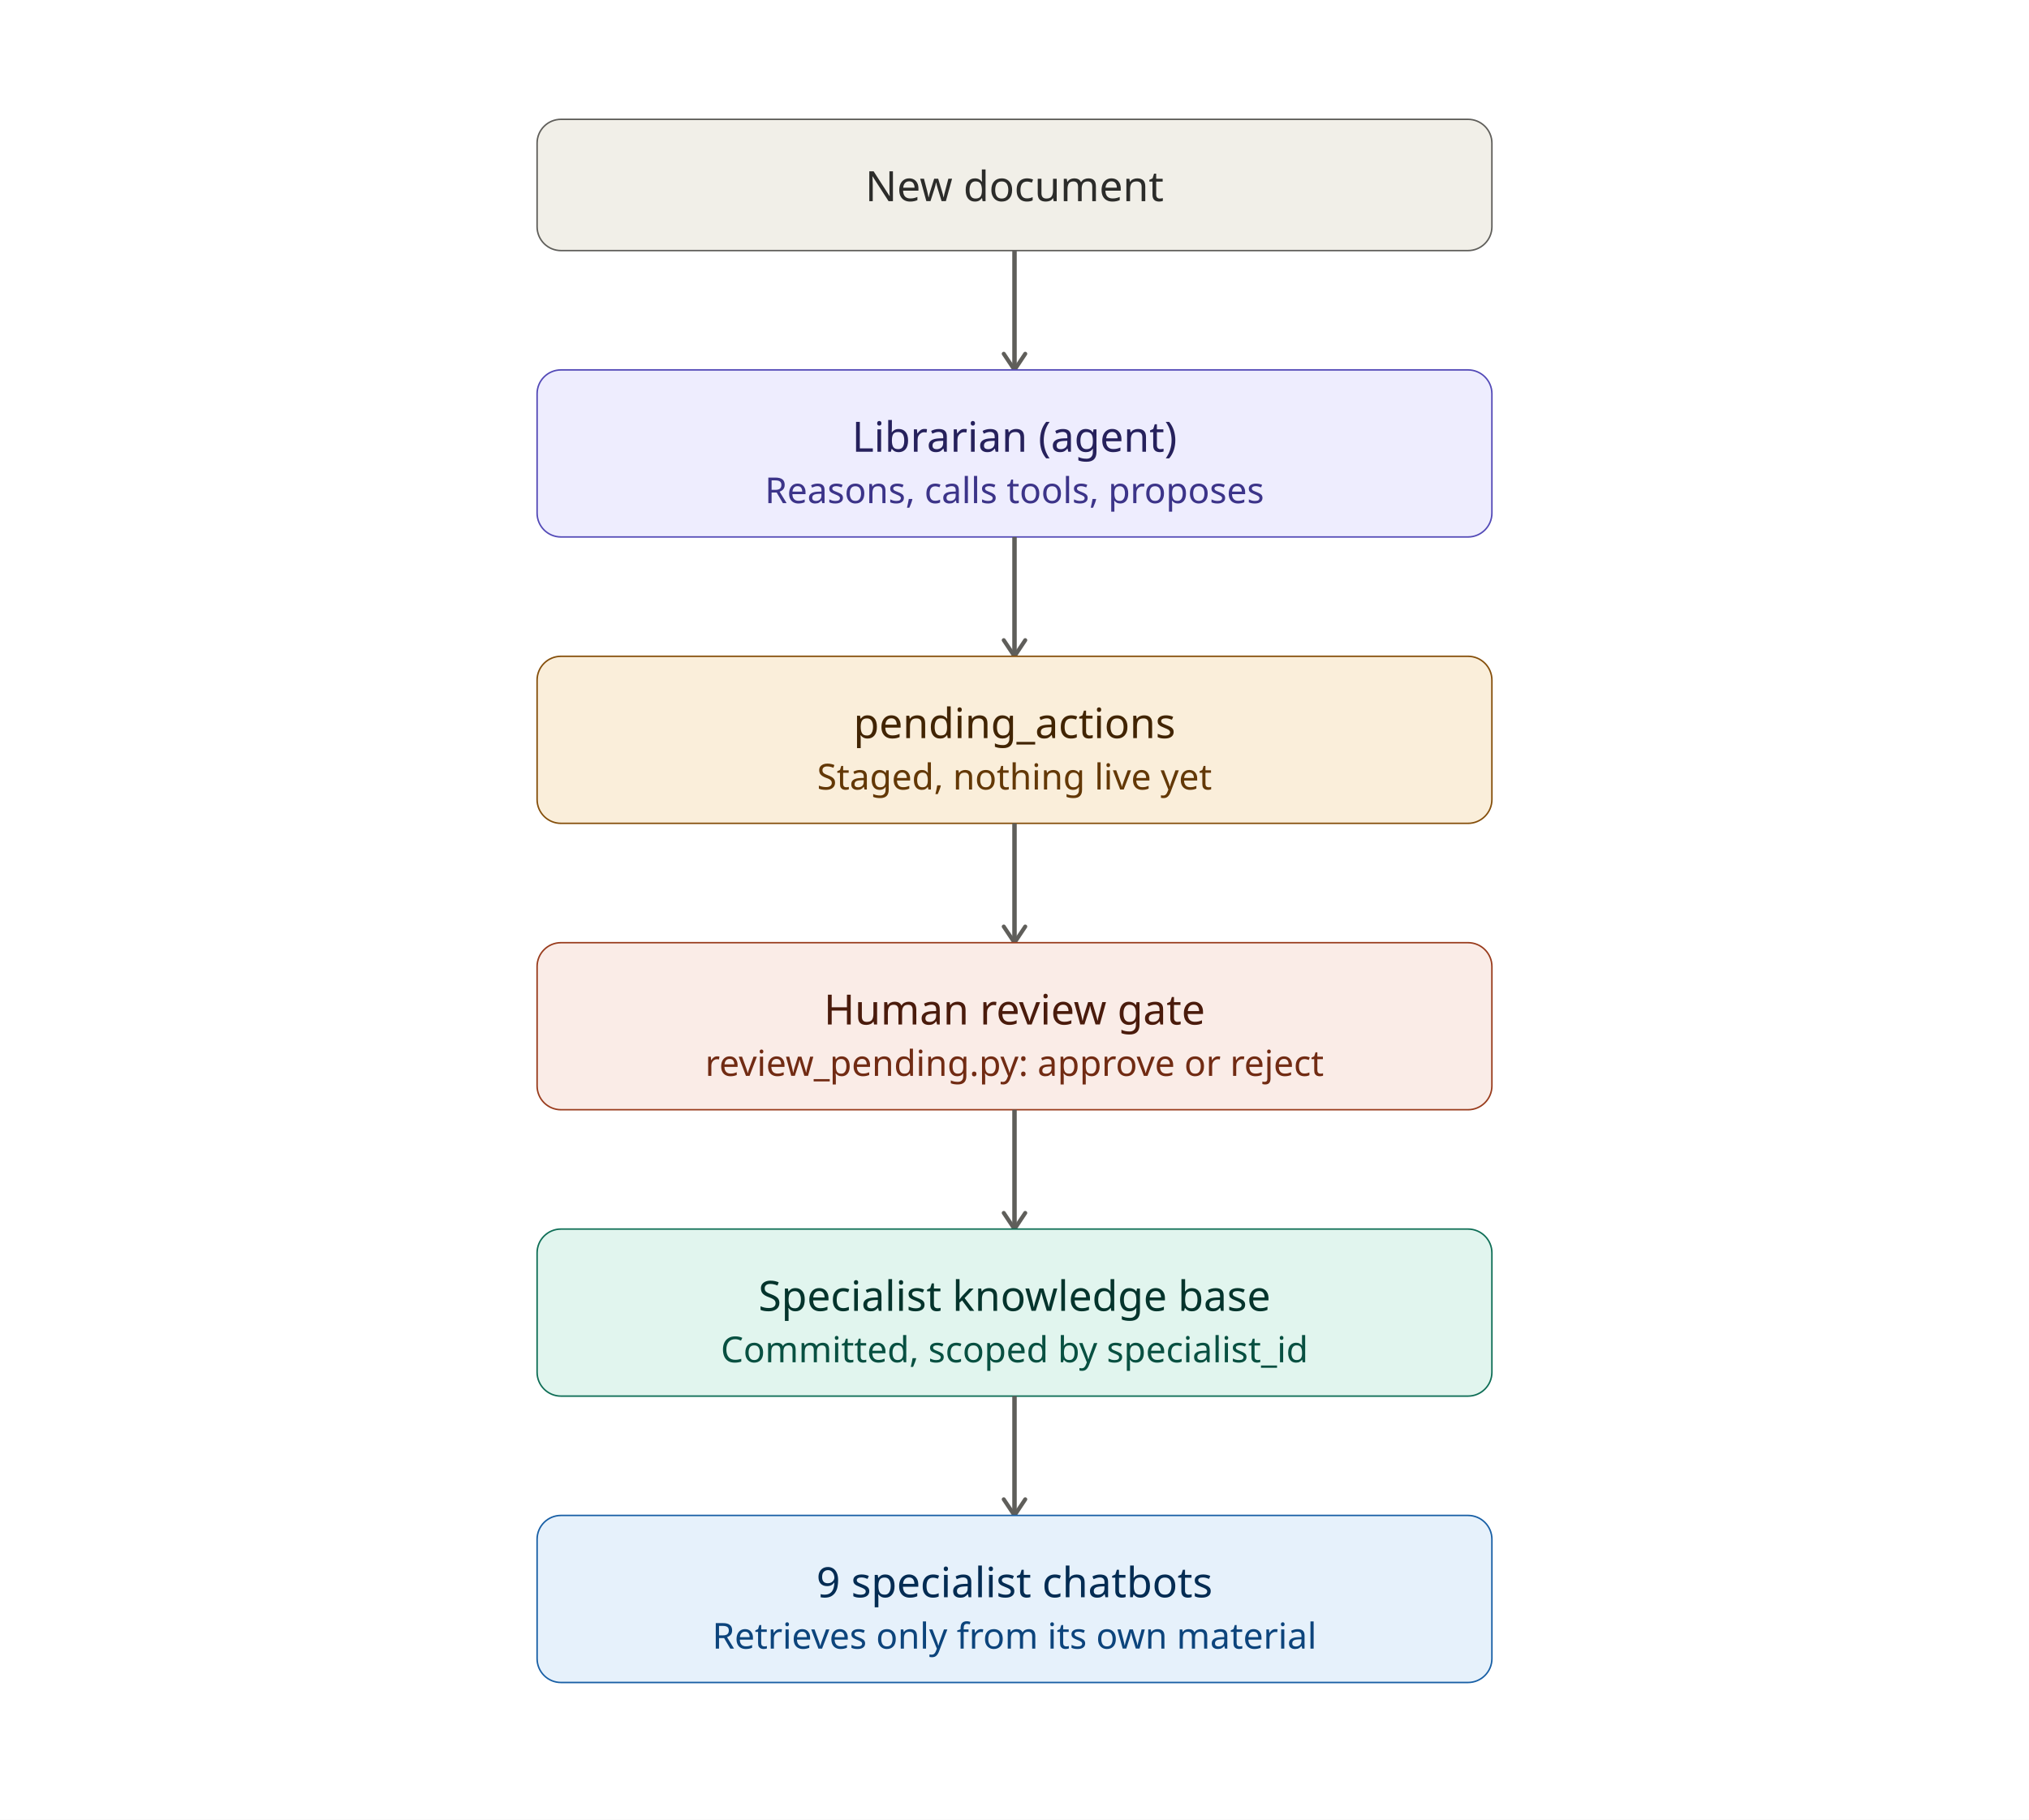
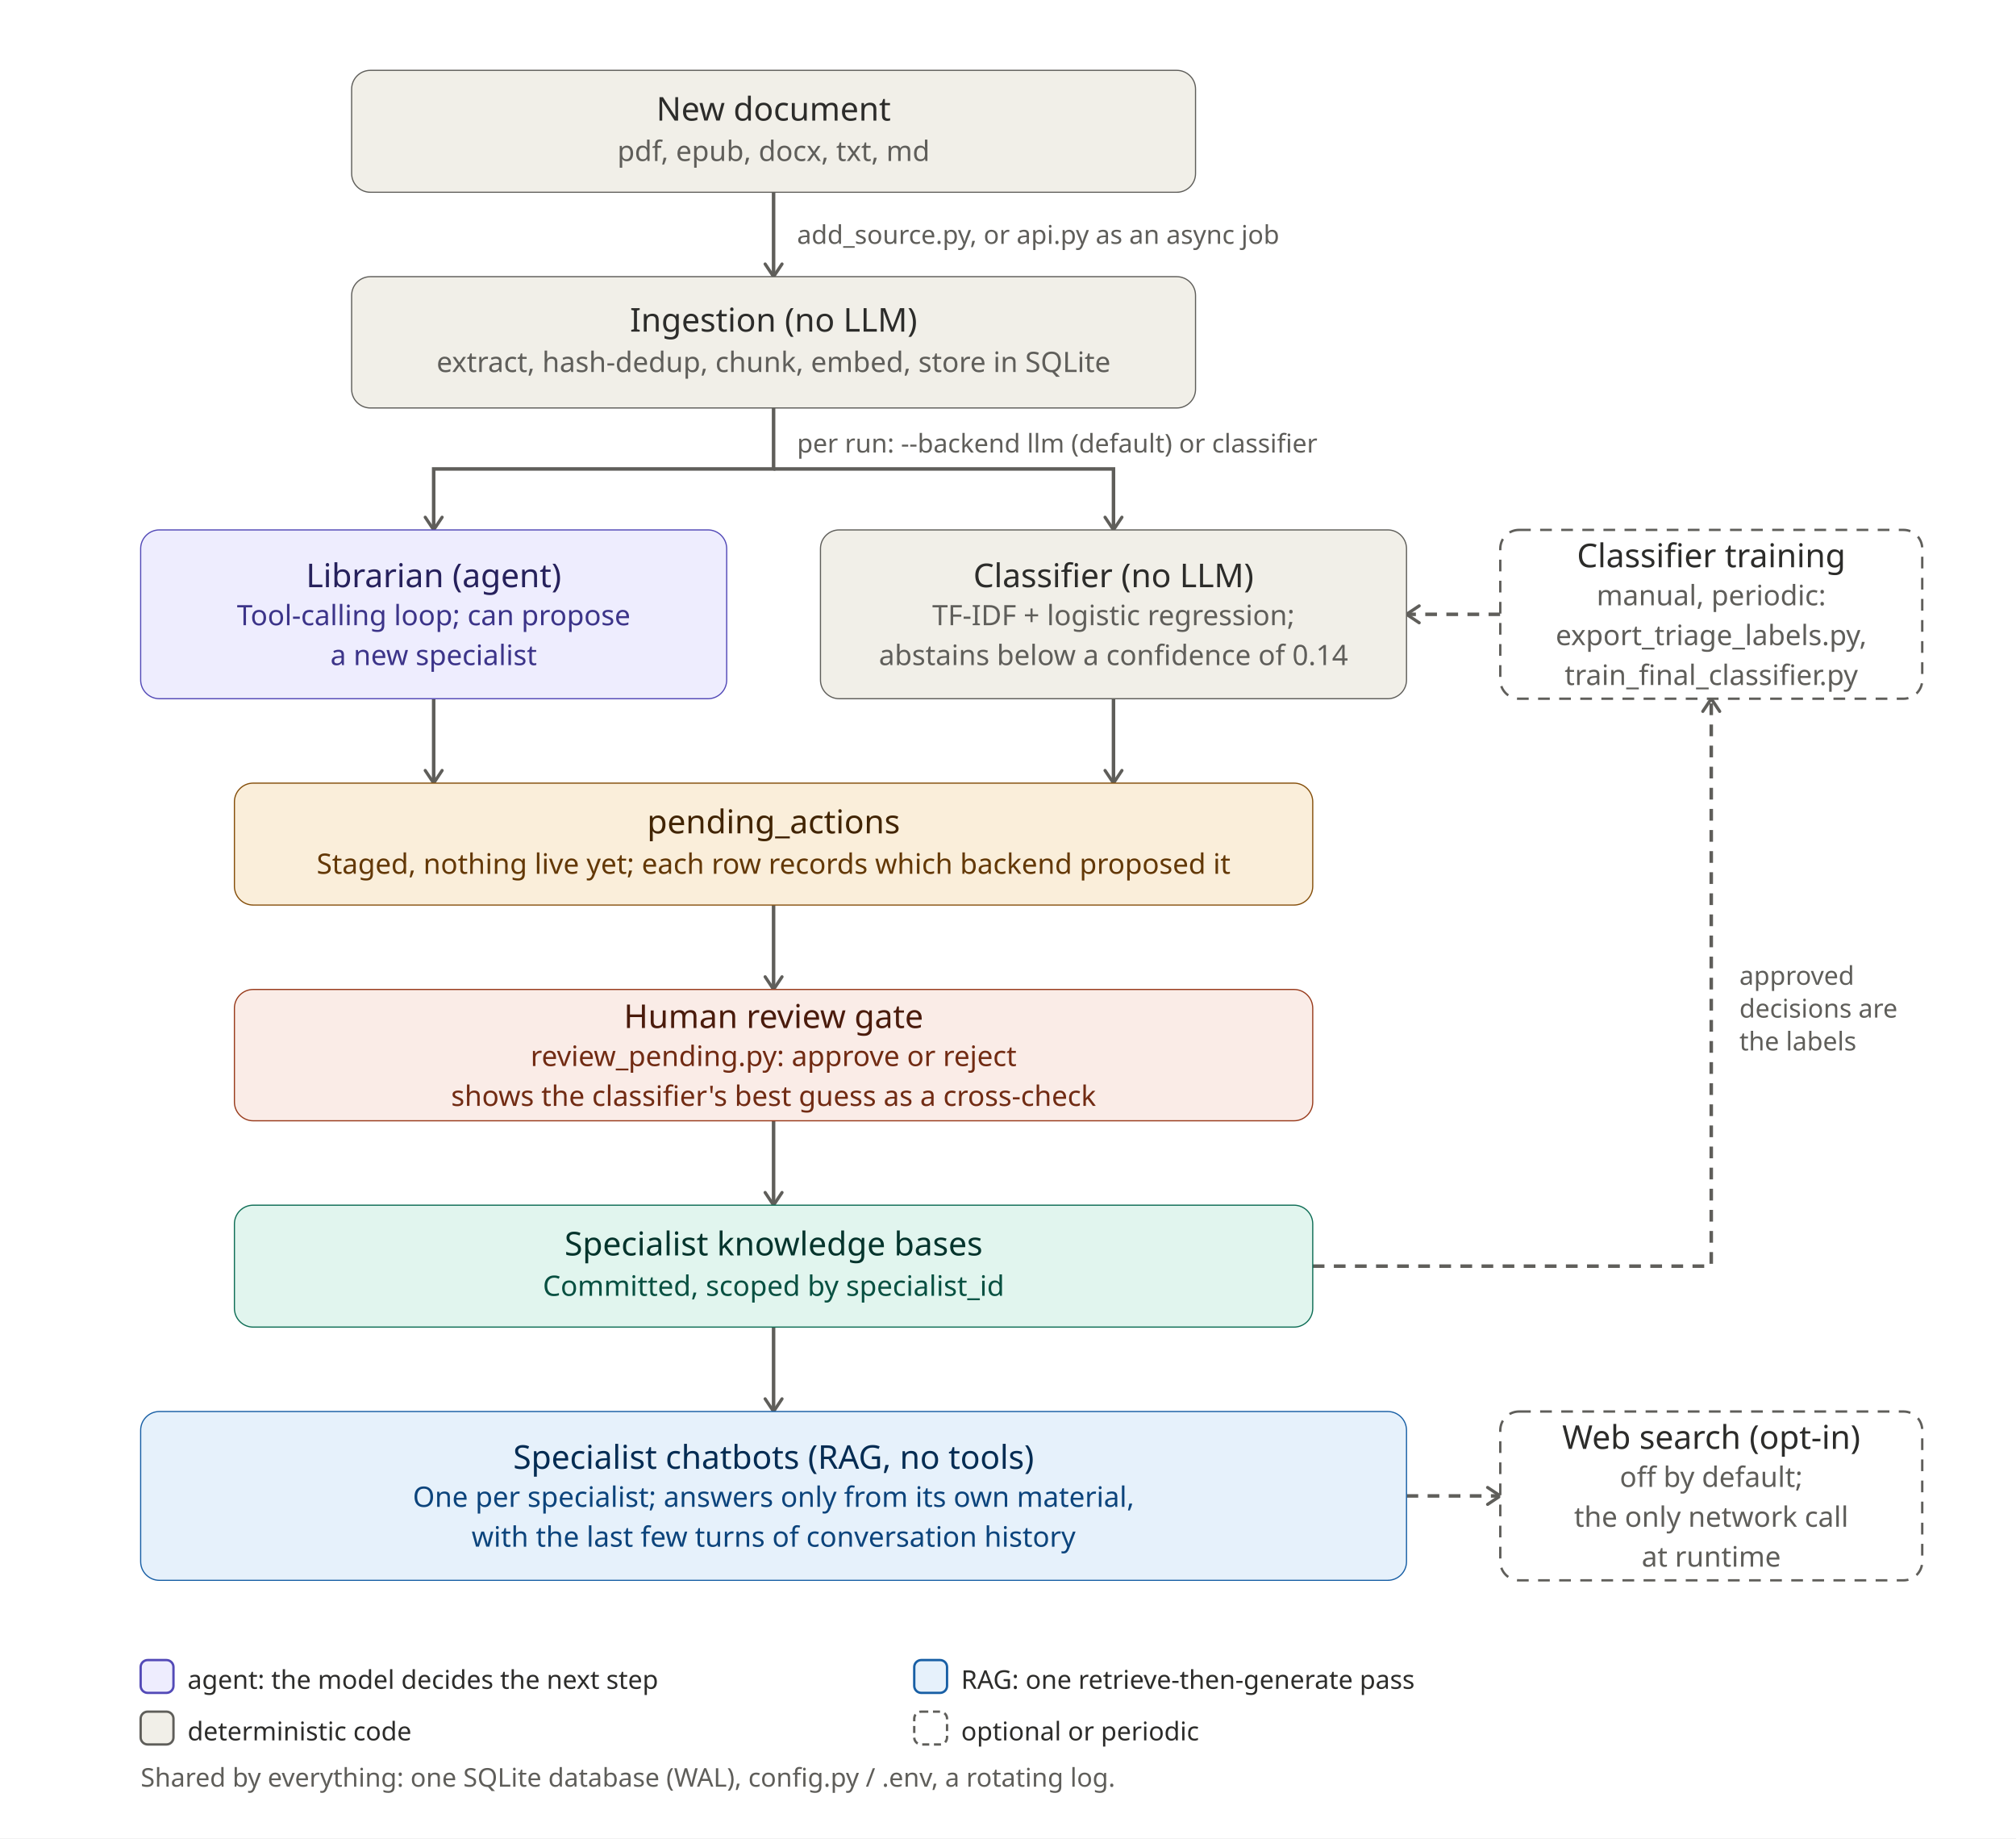
- <svg xmlns="http://www.w3.org/2000/svg" width="680" height="610" viewBox="0 0 680 610" role="img">
+ <svg xmlns="http://www.w3.org/2000/svg" width="860" height="784" viewBox="0 0 860 784" role="img">
  <defs>
    <marker id="arrow" viewBox="0 0 10 10" refX="8" refY="5" markerWidth="6" markerHeight="6" orient="auto-start-reverse">
      <path d="M2 1L8 5L2 9" fill="none" stroke="#5F5E5A" stroke-width="1.5" stroke-linecap="round" stroke-linejoin="round" />
    </marker>
  </defs>
-   <rect width="680" height="610" fill="#FFFFFF" />
-   <rect x="180" y="40" width="320" height="44" rx="8" fill="#F1EFE8" stroke="#5F5E5A" stroke-width="0.5" />
-   <text x="340" y="62" text-anchor="middle" dominant-baseline="central" font-family="sans-serif" font-size="14" font-weight="500" fill="#2C2C2A">New document</text>
-   <line x1="340" y1="84" x2="340" y2="124" stroke="#5F5E5A" stroke-width="1.5" marker-end="url(#arrow)" />
-   <rect x="180" y="124" width="320" height="56" rx="8" fill="#EEEDFE" stroke="#534AB7" stroke-width="0.5" />
-   <text x="340" y="146" text-anchor="middle" dominant-baseline="central" font-family="sans-serif" font-size="14" font-weight="500" fill="#26215C">Librarian (agent)</text>
-   <text x="340" y="164" text-anchor="middle" dominant-baseline="central" font-family="sans-serif" font-size="12" fill="#3C3489">Reasons, calls tools, proposes</text>
-   <line x1="340" y1="180" x2="340" y2="220" stroke="#5F5E5A" stroke-width="1.5" marker-end="url(#arrow)" />
-   <rect x="180" y="220" width="320" height="56" rx="8" fill="#FAEEDA" stroke="#854F0B" stroke-width="0.5" />
-   <text x="340" y="242" text-anchor="middle" dominant-baseline="central" font-family="sans-serif" font-size="14" font-weight="500" fill="#412402">pending_actions</text>
-   <text x="340" y="260" text-anchor="middle" dominant-baseline="central" font-family="sans-serif" font-size="12" fill="#633806">Staged, nothing live yet</text>
-   <line x1="340" y1="276" x2="340" y2="316" stroke="#5F5E5A" stroke-width="1.5" marker-end="url(#arrow)" />
-   <rect x="180" y="316" width="320" height="56" rx="8" fill="#FAECE7" stroke="#993C1D" stroke-width="0.5" />
-   <text x="340" y="338" text-anchor="middle" dominant-baseline="central" font-family="sans-serif" font-size="14" font-weight="500" fill="#4A1B0C">Human review gate</text>
-   <text x="340" y="356" text-anchor="middle" dominant-baseline="central" font-family="sans-serif" font-size="12" fill="#712B13">review_pending.py: approve or reject</text>
-   <line x1="340" y1="372" x2="340" y2="412" stroke="#5F5E5A" stroke-width="1.5" marker-end="url(#arrow)" />
-   <rect x="180" y="412" width="320" height="56" rx="8" fill="#E1F5EE" stroke="#0F6E56" stroke-width="0.5" />
-   <text x="340" y="434" text-anchor="middle" dominant-baseline="central" font-family="sans-serif" font-size="14" font-weight="500" fill="#04342C">Specialist knowledge base</text>
-   <text x="340" y="452" text-anchor="middle" dominant-baseline="central" font-family="sans-serif" font-size="12" fill="#085041">Committed, scoped by specialist_id</text>
-   <line x1="340" y1="468" x2="340" y2="508" stroke="#5F5E5A" stroke-width="1.5" marker-end="url(#arrow)" />
-   <rect x="180" y="508" width="320" height="56" rx="8" fill="#E6F1FB" stroke="#185FA5" stroke-width="0.5" />
-   <text x="340" y="530" text-anchor="middle" dominant-baseline="central" font-family="sans-serif" font-size="14" font-weight="500" fill="#042C53">9 specialist chatbots</text>
-   <text x="340" y="548" text-anchor="middle" dominant-baseline="central" font-family="sans-serif" font-size="12" fill="#0C447C">Retrieves only from its own material</text>
+   <rect width="860" height="784" fill="#FFFFFF" />
+   <path d="M330.0 82 V118" fill="none" stroke="#5F5E5A" stroke-width="1.5" marker-end="url(#arrow)" />
+   <path d="M330.0 174 V200 H185.0 V226" fill="none" stroke="#5F5E5A" stroke-width="1.5" marker-end="url(#arrow)" />
+   <path d="M330.0 200 H475.0 V226" fill="none" stroke="#5F5E5A" stroke-width="1.5" marker-end="url(#arrow)" />
+   <path d="M185.0 298 V334" fill="none" stroke="#5F5E5A" stroke-width="1.5" marker-end="url(#arrow)" />
+   <path d="M475.0 298 V334" fill="none" stroke="#5F5E5A" stroke-width="1.5" marker-end="url(#arrow)" />
+   <path d="M330.0 386 V422" fill="none" stroke="#5F5E5A" stroke-width="1.5" marker-end="url(#arrow)" />
+   <path d="M330.0 478 V514" fill="none" stroke="#5F5E5A" stroke-width="1.5" marker-end="url(#arrow)" />
+   <path d="M330.0 566 V602" fill="none" stroke="#5F5E5A" stroke-width="1.5" marker-end="url(#arrow)" />
+   <path d="M640 262.0 H600" fill="none" stroke="#5F5E5A" stroke-width="1.5" marker-end="url(#arrow)" stroke-dasharray="5 4" />
+   <path d="M560 540.0 H730 V298" fill="none" stroke="#5F5E5A" stroke-width="1.5" marker-end="url(#arrow)" stroke-dasharray="5 4" />
+   <path d="M600 638.0 H640" fill="none" stroke="#5F5E5A" stroke-width="1.5" marker-end="url(#arrow)" stroke-dasharray="5 4" />
+   <rect x="150" y="30" width="360" height="52" rx="8" fill="#F1EFE8" stroke="#5F5E5A" stroke-width="0.5" />
+   <text x="330.0" y="46" text-anchor="middle" dominant-baseline="central" font-family="sans-serif" font-size="14" font-weight="500" fill="#2C2C2A">New document</text>
+   <text x="330.0" y="64" text-anchor="middle" dominant-baseline="central" font-family="sans-serif" font-size="12" fill="#5F5E5A">pdf, epub, docx, txt, md</text>
+   <rect x="150" y="118" width="360" height="56" rx="8" fill="#F1EFE8" stroke="#5F5E5A" stroke-width="0.5" />
+   <text x="330.0" y="136" text-anchor="middle" dominant-baseline="central" font-family="sans-serif" font-size="14" font-weight="500" fill="#2C2C2A">Ingestion (no LLM)</text>
+   <text x="330.0" y="154" text-anchor="middle" dominant-baseline="central" font-family="sans-serif" font-size="12" fill="#5F5E5A">extract, hash-dedup, chunk, embed, store in SQLite</text>
+   <rect x="60" y="226" width="250" height="72" rx="8" fill="#EEEDFE" stroke="#534AB7" stroke-width="0.5" />
+   <text x="185.0" y="245" text-anchor="middle" dominant-baseline="central" font-family="sans-serif" font-size="14" font-weight="500" fill="#26215C">Librarian (agent)</text>
+   <text x="185.0" y="262" text-anchor="middle" dominant-baseline="central" font-family="sans-serif" font-size="12" fill="#3C3489">Tool-calling loop; can propose</text>
+   <text x="185.0" y="279" text-anchor="middle" dominant-baseline="central" font-family="sans-serif" font-size="12" fill="#3C3489">a new specialist</text>
+   <rect x="350" y="226" width="250" height="72" rx="8" fill="#F1EFE8" stroke="#5F5E5A" stroke-width="0.5" />
+   <text x="475.0" y="245" text-anchor="middle" dominant-baseline="central" font-family="sans-serif" font-size="14" font-weight="500" fill="#2C2C2A">Classifier (no LLM)</text>
+   <text x="475.0" y="262" text-anchor="middle" dominant-baseline="central" font-family="sans-serif" font-size="12" fill="#5F5E5A">TF-IDF + logistic regression;</text>
+   <text x="475.0" y="279" text-anchor="middle" dominant-baseline="central" font-family="sans-serif" font-size="12" fill="#5F5E5A">abstains below a confidence of 0.14</text>
+   <rect x="100" y="334" width="460" height="52" rx="8" fill="#FAEEDA" stroke="#854F0B" stroke-width="0.5" />
+   <text x="330.0" y="350" text-anchor="middle" dominant-baseline="central" font-family="sans-serif" font-size="14" font-weight="500" fill="#412402">pending_actions</text>
+   <text x="330.0" y="368" text-anchor="middle" dominant-baseline="central" font-family="sans-serif" font-size="12" fill="#633806">Staged, nothing live yet; each row records which backend proposed it</text>
+   <rect x="100" y="422" width="460" height="56" rx="8" fill="#FAECE7" stroke="#993C1D" stroke-width="0.5" />
+   <text x="330.0" y="433" text-anchor="middle" dominant-baseline="central" font-family="sans-serif" font-size="14" font-weight="500" fill="#4A1B0C">Human review gate</text>
+   <text x="330.0" y="450" text-anchor="middle" dominant-baseline="central" font-family="sans-serif" font-size="12" fill="#712B13">review_pending.py: approve or reject</text>
+   <text x="330.0" y="467" text-anchor="middle" dominant-baseline="central" font-family="sans-serif" font-size="12" fill="#712B13">shows the classifier's best guess as a cross-check</text>
+   <rect x="100" y="514" width="460" height="52" rx="8" fill="#E1F5EE" stroke="#0F6E56" stroke-width="0.5" />
+   <text x="330.0" y="530" text-anchor="middle" dominant-baseline="central" font-family="sans-serif" font-size="14" font-weight="500" fill="#04342C">Specialist knowledge bases</text>
+   <text x="330.0" y="548" text-anchor="middle" dominant-baseline="central" font-family="sans-serif" font-size="12" fill="#085041">Committed, scoped by specialist_id</text>
+   <rect x="60" y="602" width="540" height="72" rx="8" fill="#E6F1FB" stroke="#185FA5" stroke-width="0.5" />
+   <text x="330.0" y="621" text-anchor="middle" dominant-baseline="central" font-family="sans-serif" font-size="14" font-weight="500" fill="#042C53">Specialist chatbots (RAG, no tools)</text>
+   <text x="330.0" y="638" text-anchor="middle" dominant-baseline="central" font-family="sans-serif" font-size="12" fill="#0C447C">One per specialist; answers only from its own material,</text>
+   <text x="330.0" y="655" text-anchor="middle" dominant-baseline="central" font-family="sans-serif" font-size="12" fill="#0C447C">with the last few turns of conversation history</text>
+   <rect x="640" y="226" width="180" height="72" rx="8" fill="#FFFFFF" stroke="#5F5E5A" stroke-width="1" stroke-dasharray="5 4" />
+   <text x="730.0" y="236.5" text-anchor="middle" dominant-baseline="central" font-family="sans-serif" font-size="14" font-weight="500" fill="#2C2C2A">Classifier training</text>
+   <text x="730.0" y="253.5" text-anchor="middle" dominant-baseline="central" font-family="sans-serif" font-size="12" fill="#5F5E5A">manual, periodic:</text>
+   <text x="730.0" y="270.5" text-anchor="middle" dominant-baseline="central" font-family="sans-serif" font-size="12" fill="#5F5E5A">export_triage_labels.py,</text>
+   <text x="730.0" y="287.5" text-anchor="middle" dominant-baseline="central" font-family="sans-serif" font-size="12" fill="#5F5E5A">train_final_classifier.py</text>
+   <rect x="640" y="602" width="180" height="72" rx="8" fill="#FFFFFF" stroke="#5F5E5A" stroke-width="1" stroke-dasharray="5 4" />
+   <text x="730.0" y="612.5" text-anchor="middle" dominant-baseline="central" font-family="sans-serif" font-size="14" font-weight="500" fill="#2C2C2A">Web search (opt-in)</text>
+   <text x="730.0" y="629.5" text-anchor="middle" dominant-baseline="central" font-family="sans-serif" font-size="12" fill="#5F5E5A">off by default;</text>
+   <text x="730.0" y="646.5" text-anchor="middle" dominant-baseline="central" font-family="sans-serif" font-size="12" fill="#5F5E5A">the only network call</text>
+   <text x="730.0" y="663.5" text-anchor="middle" dominant-baseline="central" font-family="sans-serif" font-size="12" fill="#5F5E5A">at runtime</text>
+   <text x="340.0" y="193" text-anchor="start" font-family="sans-serif" font-size="11" fill="#5F5E5A">per run: --backend llm (default) or classifier</text>
+   <text x="340.0" y="104" text-anchor="start" font-family="sans-serif" font-size="11" fill="#5F5E5A">add_source.py, or api.py as an async job</text>
+   <text x="742" y="420" text-anchor="start" font-family="sans-serif" font-size="11" fill="#5F5E5A">approved</text>
+   <text x="742" y="434" text-anchor="start" font-family="sans-serif" font-size="11" fill="#5F5E5A">decisions are</text>
+   <text x="742" y="448" text-anchor="start" font-family="sans-serif" font-size="11" fill="#5F5E5A">the labels</text>
+   <rect x="60" y="708" width="14" height="14" rx="3" fill="#EEEDFE" stroke="#534AB7" stroke-width="1" />
+   <text x="80" y="716" dominant-baseline="central" font-family="sans-serif" font-size="11" fill="#2C2C2A">agent: the model decides the next step</text>
+   <rect x="390" y="708" width="14" height="14" rx="3" fill="#E6F1FB" stroke="#185FA5" stroke-width="1" />
+   <text x="410" y="716" dominant-baseline="central" font-family="sans-serif" font-size="11" fill="#2C2C2A">RAG: one retrieve-then-generate pass</text>
+   <rect x="60" y="730" width="14" height="14" rx="3" fill="#F1EFE8" stroke="#5F5E5A" stroke-width="1" />
+   <text x="80" y="738" dominant-baseline="central" font-family="sans-serif" font-size="11" fill="#2C2C2A">deterministic code</text>
+   <rect x="390" y="730" width="14" height="14" rx="3" fill="#FFFFFF" stroke="#5F5E5A" stroke-width="1" stroke-dasharray="3 2" />
+   <text x="410" y="738" dominant-baseline="central" font-family="sans-serif" font-size="11" fill="#2C2C2A">optional or periodic</text>
+   <text x="60" y="762" font-family="sans-serif" font-size="11" fill="#5F5E5A">Shared by everything: one SQLite database (WAL), config.py / .env, a rotating log.</text>
</svg>
